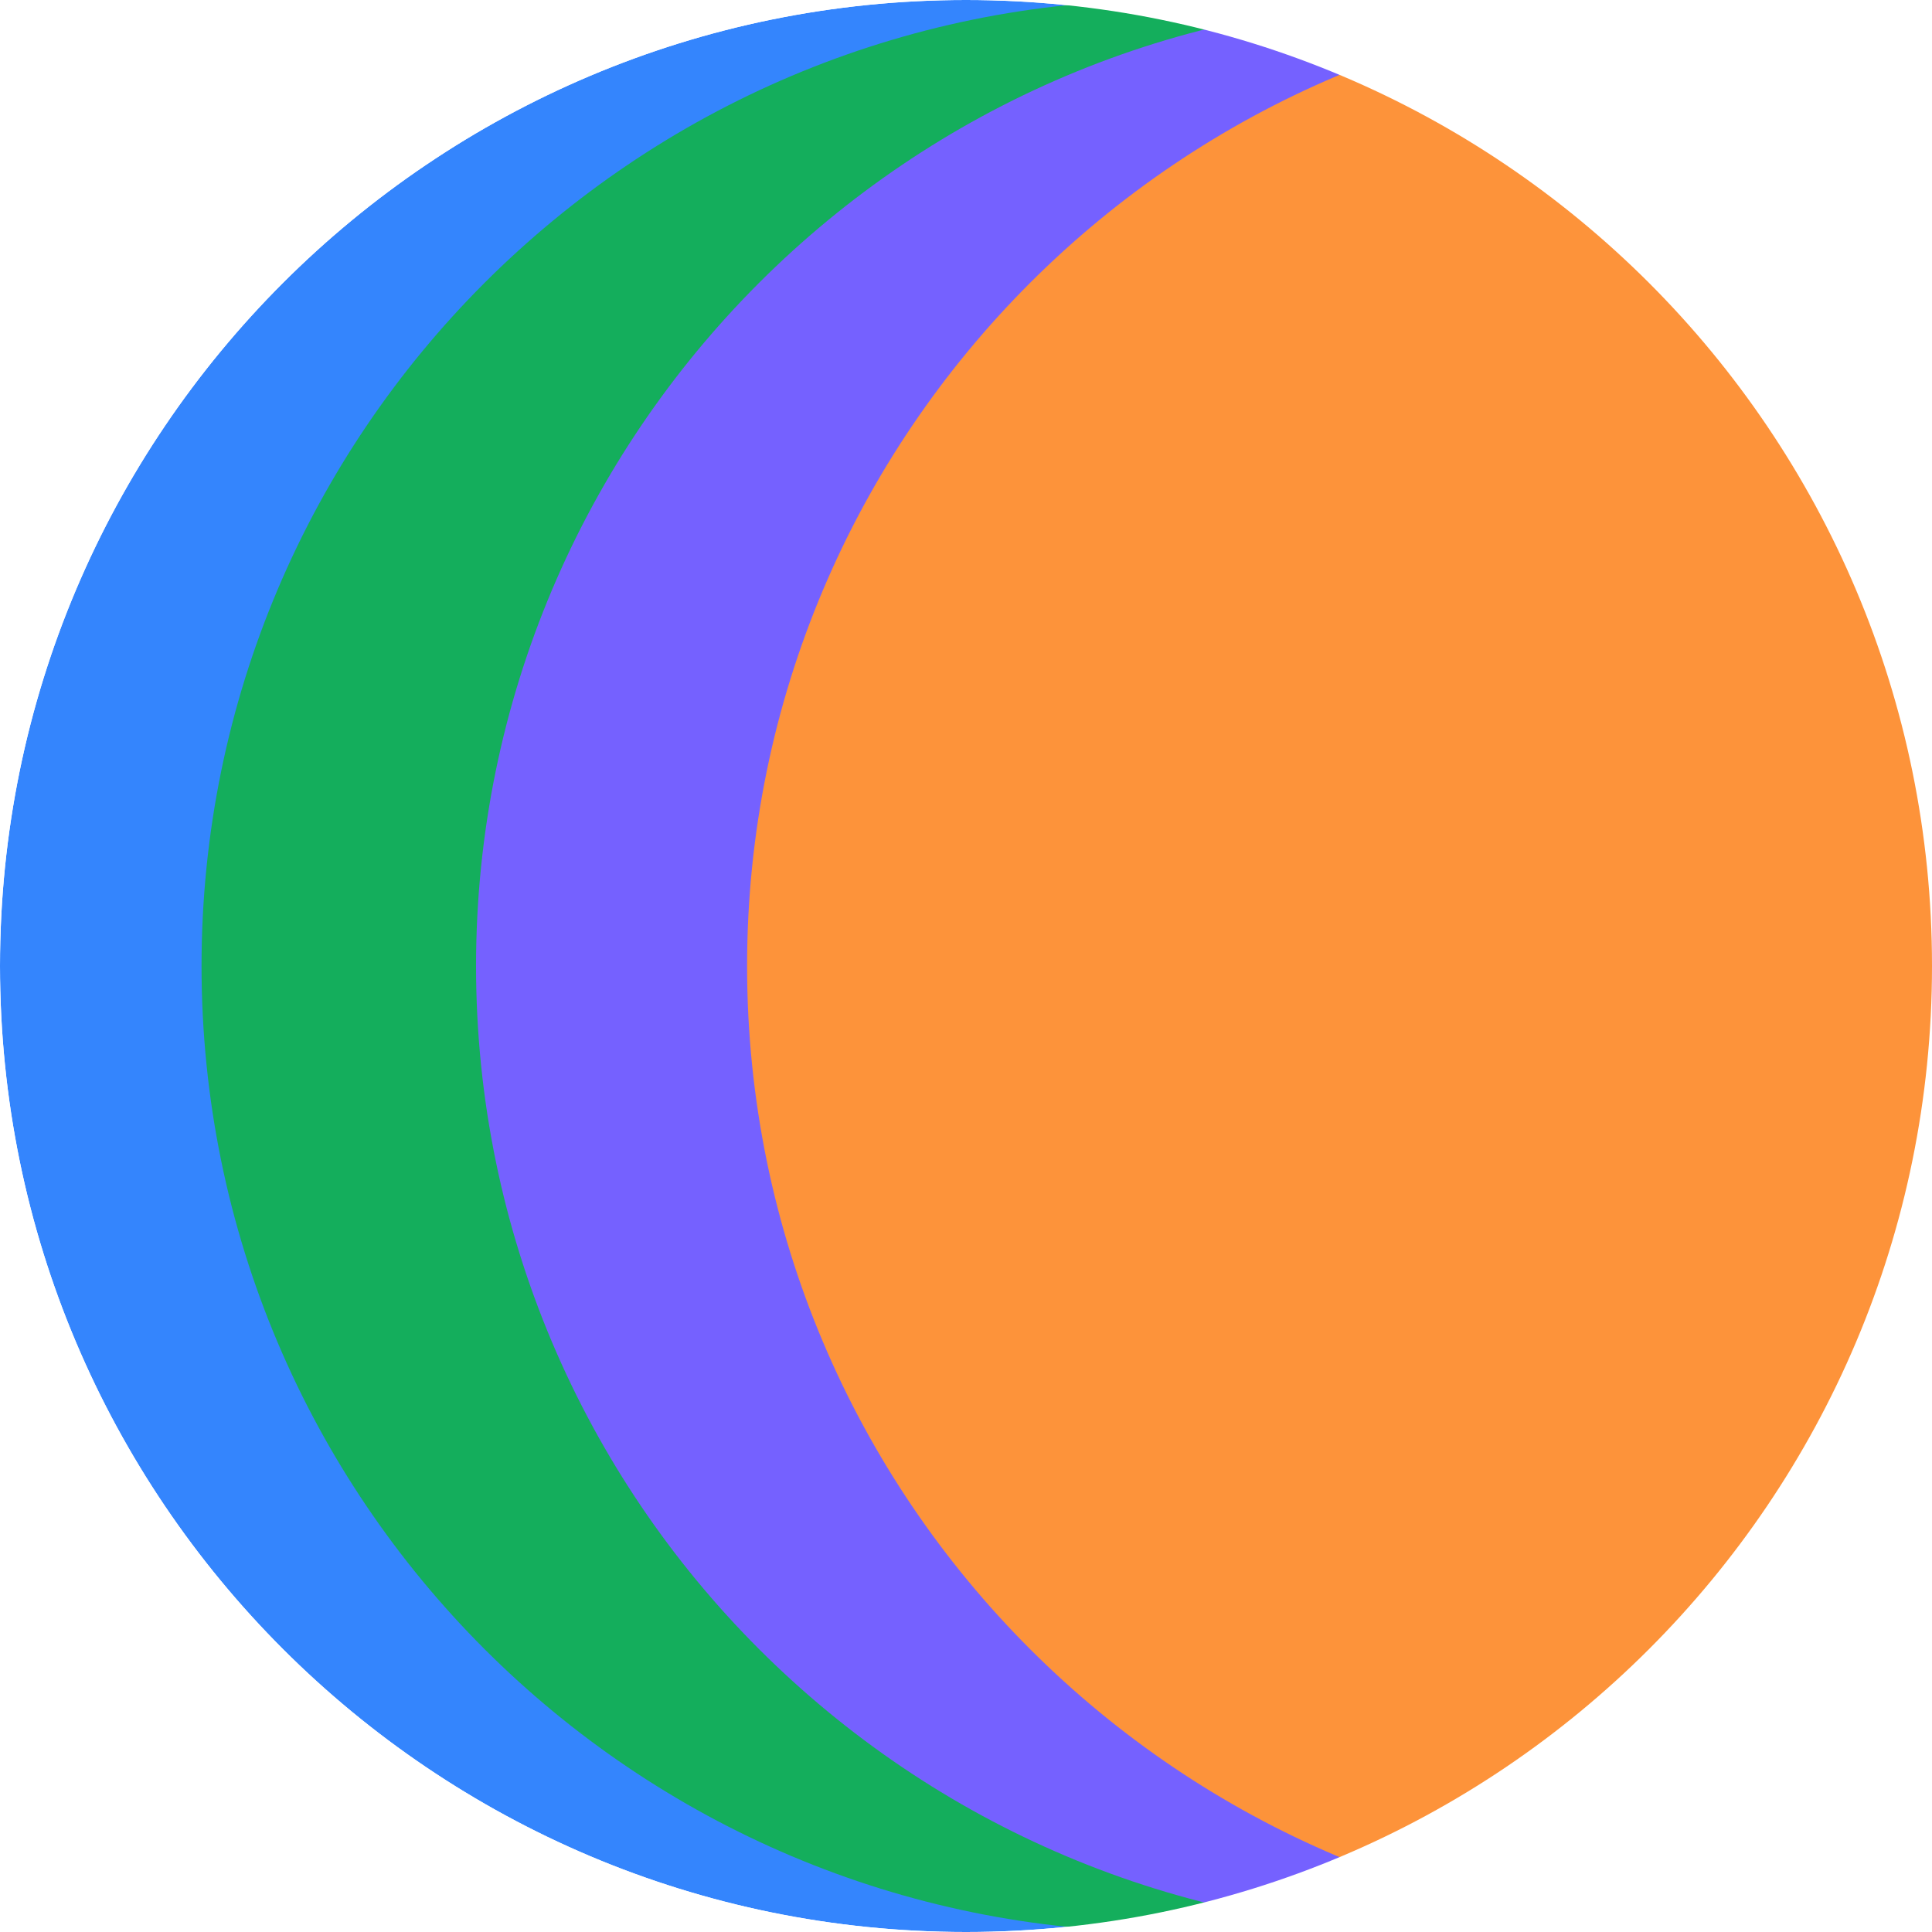
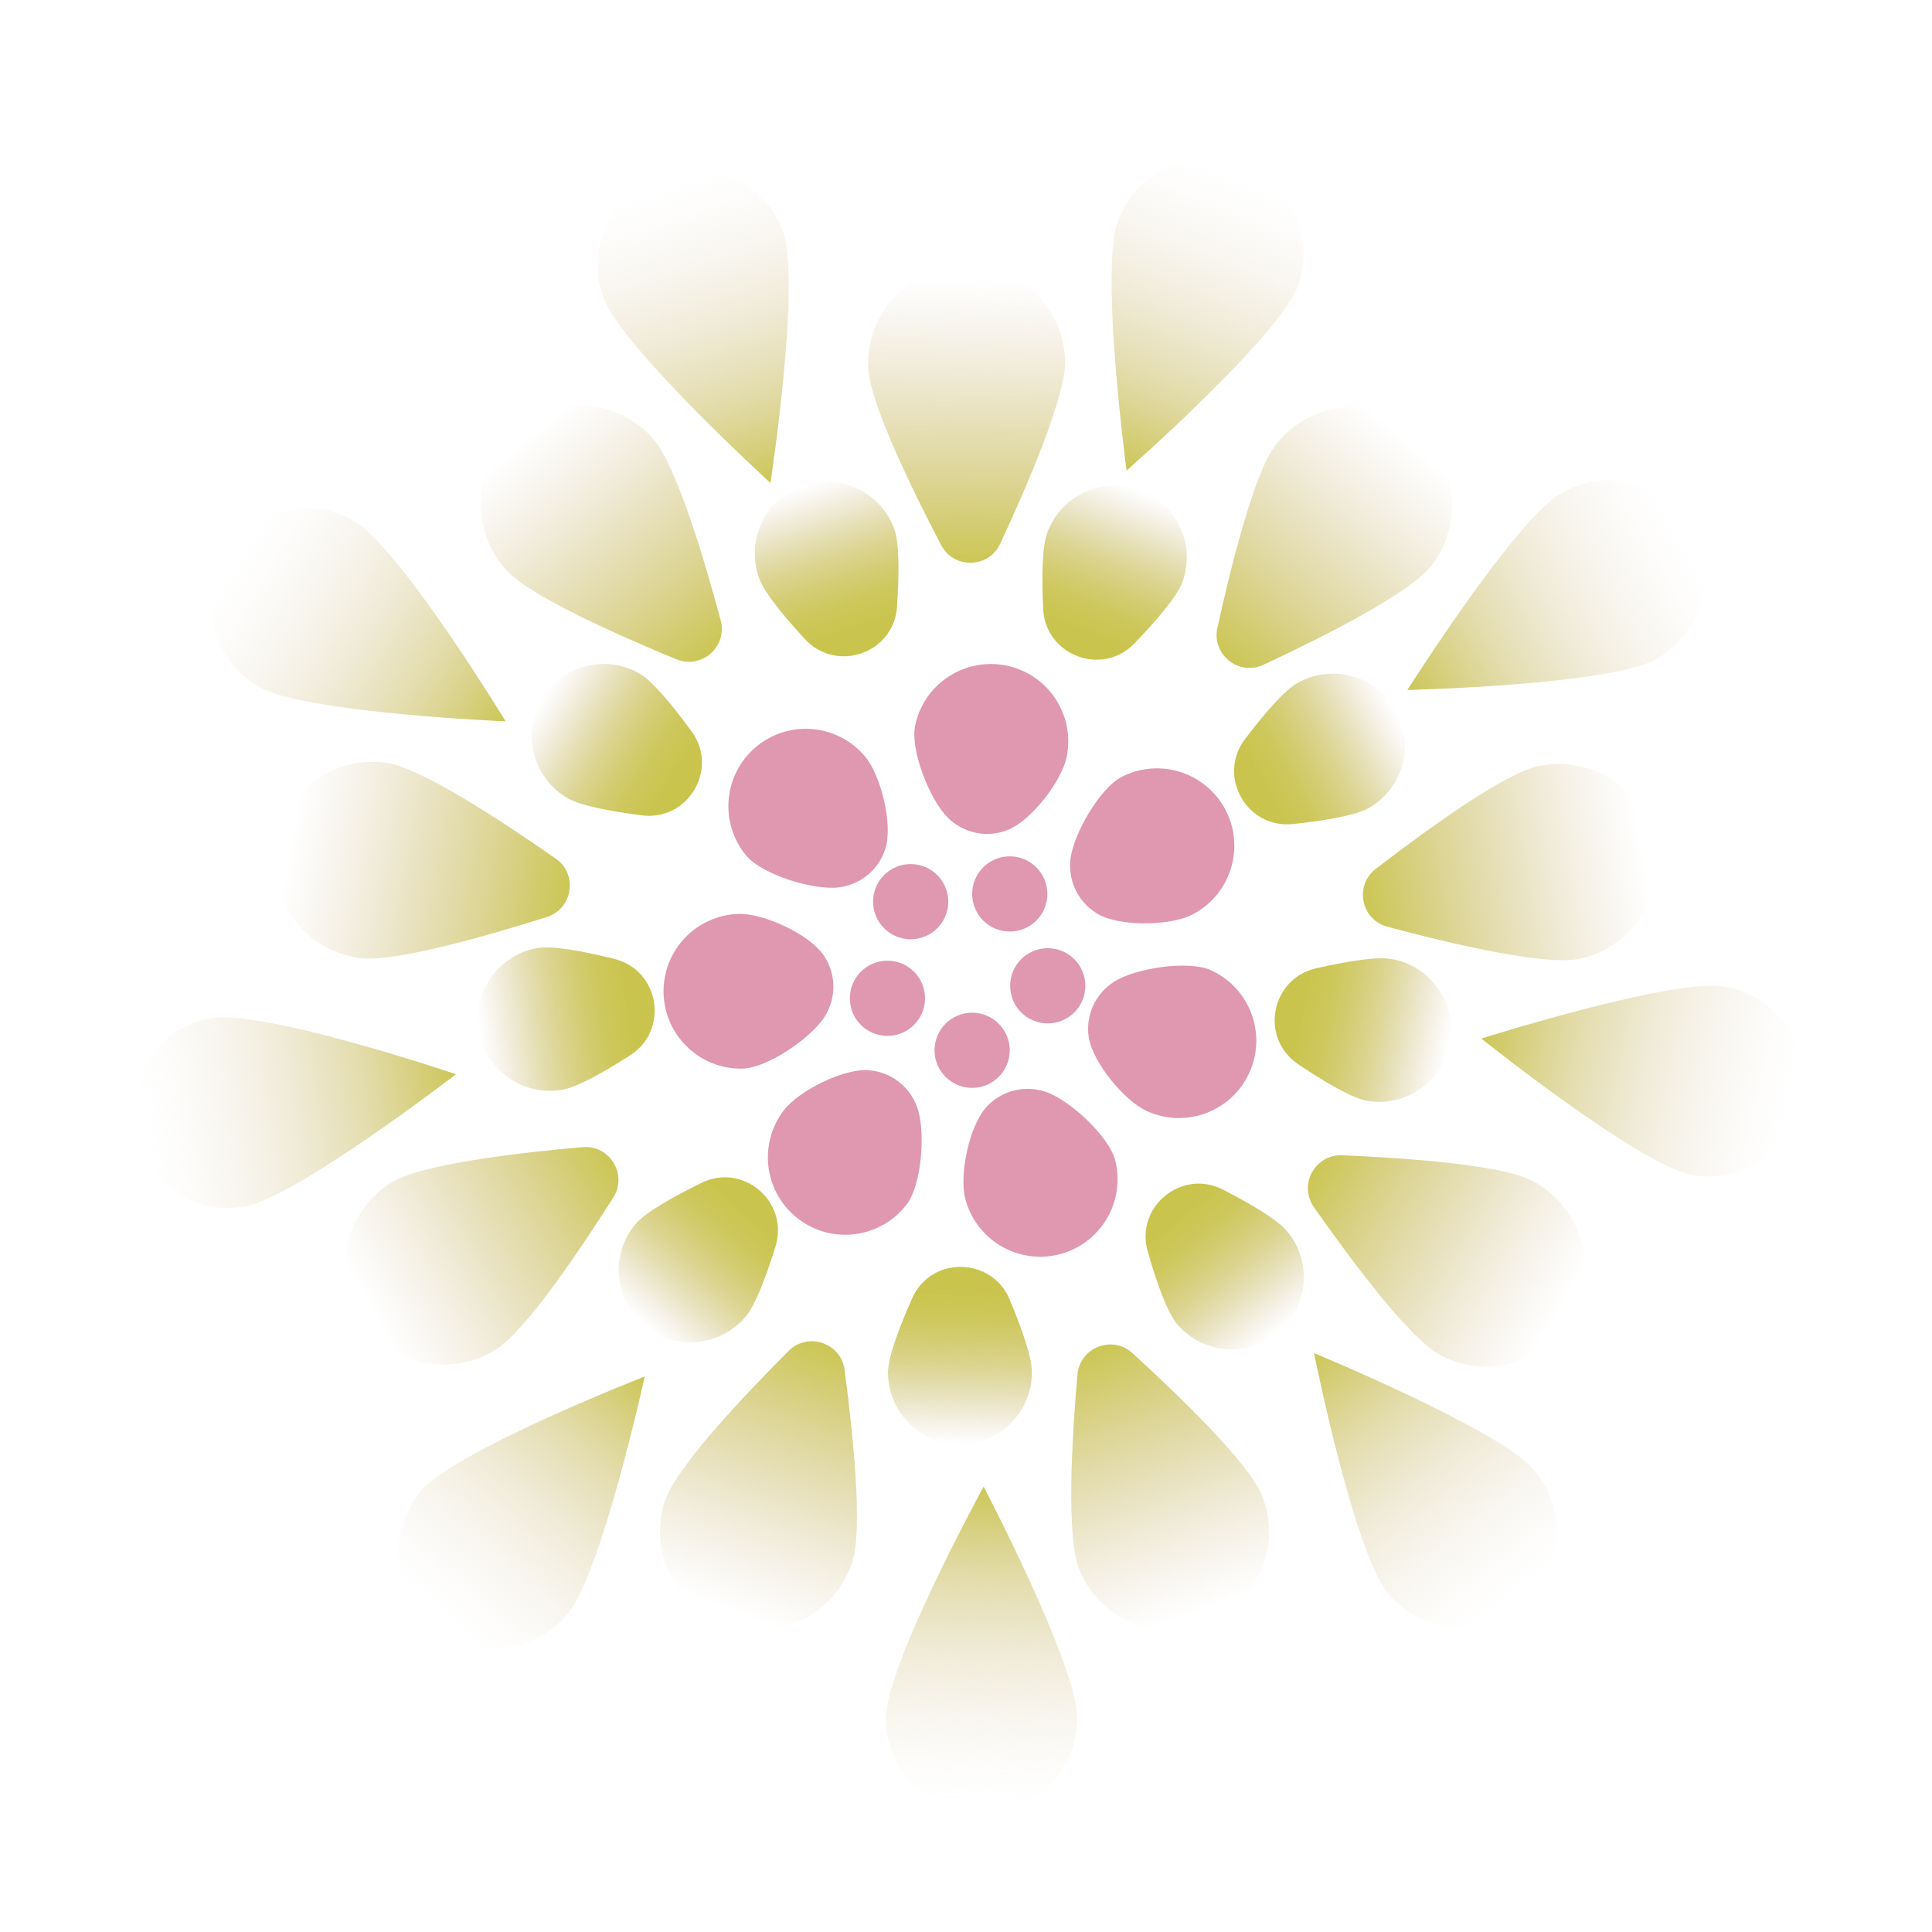
- <svg xmlns="http://www.w3.org/2000/svg" width="556" height="556" viewBox="0 0 556 556" fill="none">
-   <mask id="mask0_2832_7026" style="mask-type:alpha" maskUnits="userSpaceOnUse" x="0" y="0" width="556" height="556">
-     <circle cx="278" cy="278" r="278" fill="#7561FF" />
-   </mask>
-   <g mask="url(#mask0_2832_7026)">
-     <circle cx="278" cy="278" r="278" fill="#3485FD" />
-     <circle cx="336" cy="278" r="278" fill="#14AE5C" />
-     <circle cx="493" cy="278" r="278" fill="#D9D9D9" />
-     <circle cx="415" cy="278" r="278" fill="#7561FF" />
-     <circle cx="493" cy="278" r="278" fill="#FD933A" />
+ <svg xmlns="http://www.w3.org/2000/svg" xmlns:xlink="http://www.w3.org/1999/xlink" id="e" viewBox="0 0 510.24 510.24">
+   <defs>
+     <clipPath id="f">
+       <rect x="3.92" y="3.76" width="502.39" height="502.71" fill="none" />
+     </clipPath>
+     <linearGradient id="l" x1="2447.57" y1="333.53" x2="2432.13" y2="287.21" gradientTransform="translate(2352.48 1438.97) rotate(-160) scale(.96)" gradientUnits="userSpaceOnUse">
+       <stop offset="0" stop-color="#c9c44a" />
+       <stop offset=".15" stop-color="#c9c34b" stop-opacity=".98" />
+       <stop offset=".29" stop-color="#cac350" stop-opacity=".93" />
+       <stop offset=".43" stop-color="#cbc359" stop-opacity=".83" />
+       <stop offset=".57" stop-color="#cdc365" stop-opacity=".7" />
+       <stop offset=".7" stop-color="#cfc374" stop-opacity=".53" />
+       <stop offset=".83" stop-color="#d2c287" stop-opacity=".32" />
+       <stop offset=".96" stop-color="#d5c29e" stop-opacity=".08" />
+       <stop offset="1" stop-color="#d7c2a5" stop-opacity="0" />
+     </linearGradient>
+     <linearGradient id="m" x1="2447.57" y1="333.53" x2="2432.13" y2="287.21" gradientTransform="translate(1098.3 2509.33) rotate(-120) scale(.96)" xlink:href="#l" />
+     <linearGradient id="n" x1="2447.57" y1="333.53" x2="2432.13" y2="287.21" gradientTransform="translate(-550.47 2523.1) rotate(-80) scale(.96)" xlink:href="#l" />
+     <linearGradient id="o" x1="2447.57" y1="333.53" x2="2432.13" y2="287.21" gradientTransform="translate(-1822.35 1473.83) rotate(-40) scale(.96)" xlink:href="#l" />
+     <linearGradient id="p" x1="2447.57" y1="333.53" x2="2432.13" y2="287.21" gradientTransform="translate(-2122.22 -147.5) scale(.96)" xlink:href="#l" />
+     <linearGradient id="q" x1="2447.57" y1="333.53" x2="2432.13" y2="287.21" gradientTransform="translate(-1309.76 -1582.26) rotate(40) scale(.96)" xlink:href="#l" />
+     <linearGradient id="r" x1="2447.57" y1="333.53" x2="2432.13" y2="287.21" gradientTransform="translate(234.87 -2159.11) rotate(80) scale(.96)" xlink:href="#l" />
+     <linearGradient id="s" x1="2447.57" y1="333.53" x2="2432.13" y2="287.21" gradientTransform="translate(1788.92 -1608.13) rotate(120) scale(.96)" xlink:href="#l" />
+     <linearGradient id="t" x1="2447.57" y1="333.53" x2="2432.13" y2="287.21" gradientTransform="translate(2625.23 -187.14) rotate(160) scale(.96)" xlink:href="#l" />
+     <linearGradient id="u" x1="2376.04" y1="443.92" x2="2318.26" y2="374.24" gradientTransform="translate(2097.59 1422.61) rotate(-160) scale(.87)" gradientUnits="userSpaceOnUse">
+       <stop offset="0" stop-color="#c9c44a" />
+       <stop offset=".17" stop-color="#cbc357" stop-opacity=".85" />
+       <stop offset=".55" stop-color="#d0c279" stop-opacity=".48" />
+       <stop offset="1" stop-color="#d7c2a5" stop-opacity="0" />
+     </linearGradient>
+     <linearGradient id="v" x1="2376.04" x2="2318.26" gradientTransform="translate(916.06 2333.86) rotate(-120) scale(.87)" xlink:href="#u" />
+     <linearGradient id="w" x1="2376.04" y1="443.92" x2="2318.26" y2="374.24" gradientTransform="translate(-574.79 2272.45) rotate(-80) scale(.87)" xlink:href="#u" />
+     <linearGradient id="x" x1="2376.04" y1="443.92" x2="2318.26" y2="374.24" gradientTransform="translate(-1677.37 1267.1) rotate(-40) scale(.87)" xlink:href="#u" />
+     <linearGradient id="y" x1="2376.04" y1="443.92" x2="2318.26" y2="374.24" gradientTransform="translate(-1875.77 -211.76) scale(.87)" xlink:href="#u" />
+     <linearGradient id="z" x1="2376.04" y1="443.92" x2="2318.26" y2="374.24" gradientTransform="translate(-1077.16 -1472.17) rotate(40) scale(.87)" xlink:href="#u" />
+     <linearGradient id="aa" x1="2376.04" y1="443.92" x2="2318.26" y2="374.24" gradientTransform="translate(344.78 -1924.36) rotate(80) scale(.87)" xlink:href="#u" />
+     <linearGradient id="ab" x1="2376.04" y1="443.92" x2="2318.26" y2="374.24" gradientTransform="translate(1724.71 -1356.75) rotate(120) scale(.87)" xlink:href="#u" />
+     <linearGradient id="ac" x1="2376.04" y1="443.92" x2="2318.26" y2="374.24" gradientTransform="translate(2416.95 -34.93) rotate(160) scale(.87)" xlink:href="#u" />
+     <linearGradient id="ad" x1="2681.75" y1="441.9" x2="2764.33" y2="389.1" gradientTransform="translate(2112.77 1614.93) rotate(-155.63) scale(.88)" gradientUnits="userSpaceOnUse">
+       <stop offset="0" stop-color="#c9c44a" />
+       <stop offset=".09" stop-color="#cac355" stop-opacity=".87" />
+       <stop offset=".33" stop-color="#cfc371" stop-opacity=".56" />
+       <stop offset=".55" stop-color="#d2c287" stop-opacity=".32" />
+       <stop offset=".74" stop-color="#d4c297" stop-opacity=".15" />
+       <stop offset=".9" stop-color="#d6c2a1" stop-opacity=".04" />
+       <stop offset="1" stop-color="#d7c2a5" stop-opacity="0" />
+     </linearGradient>
+     <linearGradient id="ae" x1="2681.75" y1="441.9" x2="2764.33" y2="389.1" gradientTransform="translate(804.07 2490.94) rotate(-115.63) scale(.88)" xlink:href="#ad" />
+     <linearGradient id="af" x1="2681.75" y1="441.9" x2="2764.33" y2="389.1" gradientTransform="translate(-761.55 2320.79) rotate(-75.63) scale(.88)" xlink:href="#ad" />
+     <linearGradient id="ag" x1="2681.75" y1="441.9" x2="2764.33" y2="389.1" gradientTransform="translate(-1851.51 1184.09) rotate(-35.63) scale(.88)" xlink:href="#ad" />
+     <linearGradient id="ah" x1="2681.75" y1="441.9" x2="2764.33" y2="389.1" gradientTransform="translate(-1955.81 -387.29) rotate(4.37) scale(.88)" xlink:href="#ad" />
+     <linearGradient id="ai" x1="2681.75" y1="441.9" x2="2764.33" y2="389.1" gradientTransform="translate(-1025.65 -1658.08) rotate(44.37) scale(.88)" xlink:href="#ad" />
+     <linearGradient id="aj" x1="2681.75" y1="441.9" x2="2764.33" y2="389.1" gradientTransform="translate(503.75 -2033.66) rotate(84.37) scale(.88)" xlink:href="#ad" />
+     <linearGradient id="ak" x1="2681.75" y1="441.9" x2="2764.33" y2="389.1" gradientTransform="translate(1916.75 -1338.3) rotate(124.37) scale(.88)" xlink:href="#ad" />
+     <linearGradient id="al" x1="2681.75" y1="441.9" x2="2764.33" y2="389.1" gradientTransform="translate(2552.2 102.64) rotate(164.37) scale(.88)" xlink:href="#ad" />
+   </defs>
+   <g clip-path="url(#f)">
+     <g id="g">
+       <circle cx="234.37" cy="263.65" r="9.93" fill="#df98af" />
+     </g>
+     <g id="h">
+       <circle cx="240.51" cy="238.13" r="9.93" fill="#df98af" />
+     </g>
+     <g id="i">
+       <circle cx="266.68" cy="236.09" r="9.93" fill="#df98af" />
+     </g>
+     <g id="j">
+       <circle cx="276.71" cy="260.35" r="9.93" fill="#df98af" />
+     </g>
+     <g id="k">
+       <circle cx="256.74" cy="277.38" r="9.93" fill="#df98af" />
+     </g>
+     <path d="M217.52,252.28c3.33,4.84,3.42,11.18.31,16.16-3.61,5.78-15.27,13.63-21.68,13.78-11.28.26-20.64-8.68-20.9-19.96-.26-11.28,8.68-20.64,19.96-20.9,6.45-.15,18.44,5.28,22.31,10.92Z" fill="#df98af" />
+     <path d="M233.85,224.05c-1.71,5.62-6.61,9.64-12.44,10.32-6.78.78-20.18-3.44-24.29-8.36-7.24-8.66-6.08-21.55,2.58-28.78,8.66-7.24,21.55-6.08,28.78,2.58,4.14,4.95,7.36,17.71,5.37,24.25Z" fill="#df98af" />
+     <path d="M266.1,219.21c-5.46,2.17-11.66.85-15.82-3.3-4.83-4.81-9.89-17.92-8.61-24.2,2.26-11.06,13.05-18.19,24.11-15.93,11.06,2.26,18.19,13.05,15.93,24.11-1.29,6.32-9.26,16.8-15.61,19.32Z" fill="#df98af" />
+     <path d="M289.99,241.41c-5.1-2.92-7.93-8.59-7.29-14.43.75-6.78,7.84-18.91,13.56-21.82,10.05-5.13,22.36-1.14,27.49,8.92,5.13,10.05,1.14,22.36-8.92,27.49-5.75,2.93-18.9,3.24-24.84-.16Z" fill="#df98af" />
+     <path d="M287.54,273.93c-.9-5.8,1.77-11.56,6.74-14.69,5.77-3.64,19.67-5.66,25.51-3.01,10.28,4.66,14.83,16.77,10.17,27.05-4.66,10.28-16.77,14.83-27.05,10.17-5.88-2.67-14.32-12.76-15.37-19.52Z" fill="#df98af" />
+     <path d="M260.58,292.29c3.98-4.32,10.14-5.82,15.69-3.9,6.44,2.24,16.69,11.85,18.26,18.07,2.76,10.94-3.87,22.05-14.81,24.82-10.94,2.76-22.05-3.87-24.82-14.81-1.58-6.26,1.05-19.15,5.68-24.18Z" fill="#df98af" />
+     <path d="M229.42,282.65c5.86.41,10.87,4.3,12.83,9.84,2.27,6.43,1.14,20.44-2.75,25.54-6.83,8.98-19.65,10.73-28.64,3.89-8.98-6.83-10.73-19.65-3.89-28.64,3.91-5.14,15.63-11.12,22.45-10.64Z" fill="#df98af" />
+     <path d="M240.9,342.88c4.98-11.23,21.02-11,25.76.33,3.23,7.74,5.83,15.15,5.86,19.08.09,10.49-8.35,19.07-18.84,19.16-10.49.09-19.07-8.35-19.16-18.84-.03-4.02,2.83-11.74,6.38-19.73Z" fill="url(#l)" />
+     <path d="M185.29,312.38c11.03-5.4,23.17,5.08,19.52,16.81-2.5,8-5.27,15.35-7.77,18.38-6.68,8.09-18.65,9.24-26.74,2.57-8.09-6.68-9.24-18.65-2.57-26.74,2.56-3.1,9.71-7.17,17.56-11.01Z" fill="url(#m)" />
+     <path d="M162.29,253.27c11.92,2.96,14.48,18.79,4.15,25.42-7.06,4.53-13.91,8.37-17.77,9.08-10.32,1.91-20.23-4.91-22.14-15.23-1.91-10.32,4.91-20.23,15.23-22.14,3.95-.73,12.05.75,20.53,2.85Z" fill="url(#n)" />
+     <path d="M182.68,193.2c7.23,9.93-.98,23.71-13.17,22.14-8.32-1.07-16.03-2.53-19.45-4.46-9.13-5.17-12.34-16.76-7.17-25.89,5.17-9.13,16.76-12.34,25.89-7.17,3.5,1.98,8.75,8.32,13.89,15.39Z" fill="url(#o)" />
+     <path d="M236.9,160.29c-.84,12.25-15.99,17.53-24.32,8.5-5.68-6.16-10.66-12.24-12.03-15.92-3.67-9.83,1.32-20.77,11.15-24.44,9.83-3.67,20.77,1.32,24.44,11.15,1.41,3.77,1.35,12,.75,20.72Z" fill="url(#p)" />
+     <path d="M299.59,169.93c-8.52,8.85-23.52,3.15-24.09-9.12-.39-8.37-.3-16.23,1.02-19.93,3.51-9.89,14.37-15.06,24.25-11.56,9.89,3.51,15.06,14.37,11.56,24.25-1.34,3.79-6.67,10.06-12.74,16.36Z" fill="url(#q)" />
+     <path d="M341.42,217.62c-12.21,1.3-20.04-12.7-12.59-22.47,5.08-6.67,10.2-12.62,13.59-14.61,9.04-5.32,20.69-2.31,26.01,6.74,5.32,9.04,2.31,20.69-6.74,26.01-3.47,2.04-11.58,3.42-20.27,4.34Z" fill="url(#r)" />
+     <path d="M342.81,281.03c-10.19-6.86-7.18-22.61,4.8-25.31,8.18-1.84,15.93-3.11,19.8-2.46,10.35,1.74,17.33,11.53,15.59,21.88-1.74,10.35-11.53,17.33-21.88,15.59-3.97-.67-11.07-4.83-18.32-9.71Z" fill="url(#s)" />
+     <path d="M303.11,330.5c-3.4-11.8,9.03-21.94,19.94-16.3,7.45,3.85,14.2,7.86,16.75,10.85,6.81,7.98,5.86,19.97-2.12,26.78-7.98,6.81-19.97,5.86-26.78-2.12-2.61-3.06-5.38-10.81-7.79-19.21Z" fill="url(#t)" />
+     <path d="M284.55,363.03c.63-7.18,9.22-10.53,14.54-5.67,12.65,11.57,30.6,28.94,34.08,37.37,5.48,13.28-.84,28.5-14.12,33.98-13.28,5.48-28.5-.84-33.98-14.12-3.5-8.49-2.03-34.14-.52-51.56Z" fill="url(#u)" />
+     <path d="M208.27,356.78c5.1-5.1,13.83-2.14,14.78,5,2.26,16.99,4.84,41.84,2.09,50.54-4.34,13.7-18.96,21.29-32.66,16.95-13.7-4.34-21.29-18.96-16.95-32.66,2.77-8.75,20.39-27.46,32.75-39.83Z" fill="url(#v)" />
+     <path d="M153.85,302.95c7.18-.63,11.97,7.25,8.11,13.33-9.2,14.47-23.19,35.16-30.89,40.06-12.13,7.71-28.21,4.12-35.92-8.01-7.71-12.13-4.12-28.21,8.01-35.92,7.75-4.92,33.27-7.93,50.69-9.46Z" fill="url(#w)" />
+     <path d="M146.77,226.75c5.91,4.13,4.51,13.25-2.36,15.43-16.34,5.17-40.37,12.03-49.41,10.83-14.25-1.89-24.26-14.98-22.37-29.22,1.89-14.25,14.98-24.26,29.22-22.37,9.1,1.21,30.58,15.31,44.91,25.34Z" fill="url(#x)" />
+     <path d="M190.33,163.81c1.87,6.96-5.06,13.05-11.72,10.3-15.85-6.54-38.66-16.73-44.81-23.46-9.7-10.61-8.96-27.07,1.65-36.76,10.61-9.7,27.07-8.96,36.76,1.65,6.2,6.78,13.59,31.39,18.12,48.28Z" fill="url(#y)" />
+     <path d="M264.15,143.6c-3.04,6.53-12.27,6.74-15.6.35-7.93-15.2-18.86-37.66-19.25-46.78-.61-14.36,10.54-26.49,24.9-27.1,14.36-.61,26.49,10.54,27.1,24.9.39,9.17-9.77,32.78-17.15,48.63Z" fill="url(#z)" />
+     <path d="M333.69,175.57c-6.53,3.05-13.73-2.72-12.18-9.76,3.69-16.74,9.76-40.97,15.32-48.2,8.76-11.39,25.1-13.52,36.49-4.76,11.39,8.76,13.52,25.1,4.76,36.49-5.6,7.28-28.55,18.83-44.4,26.23Z" fill="url(#aa)" />
+     <path d="M366.41,244.76c-6.96-1.86-8.77-10.91-3.06-15.3,13.59-10.45,33.82-25.11,42.72-27.08,14.04-3.09,27.92,5.78,31.01,19.81,3.09,14.04-5.78,27.92-19.81,31.01-8.97,1.98-33.98-3.93-50.87-8.45Z" fill="url(#ab)" />
+     <path d="M347,318.8c-4.14-5.9.29-14,7.49-13.69,17.13.73,42.05,2.5,50.13,6.72,12.74,6.65,17.68,22.37,11.02,35.11-6.65,12.74-22.37,17.68-35.11,11.02-8.14-4.25-23.5-24.85-33.54-39.17Z" fill="url(#ac)" />
+     <path d="M120.43,283.7s-41.93,32.3-55.64,34.88c-13.71,2.58-26.91-6.45-29.49-20.16-2.58-13.71,6.45-26.91,20.16-29.49,13.71-2.58,64.96,14.77,64.96,14.77Z" fill="url(#ad)" />
+     <path d="M133.54,190.51s-52.88-2.2-65.04-9.04c-12.16-6.84-16.47-22.24-9.63-34.4,6.84-12.16,22.24-16.47,34.4-9.63,12.16,6.84,40.27,53.07,40.27,53.07Z" fill="url(#ae)" />
+     <path d="M203.48,127.55s-39.09-35.68-44.01-48.74c-4.92-13.05,1.68-27.62,14.73-32.54,13.05-4.92,27.62,1.68,32.54,14.73,4.92,13.05-3.26,66.54-3.26,66.54Z" fill="url(#af)" />
+     <path d="M297.53,124.28s-7.01-52.46-2.39-65.62c4.62-13.16,19.04-20.08,32.2-15.46,13.16,4.62,20.08,19.04,15.46,32.2-4.62,13.16-45.27,48.88-45.27,48.88Z" fill="url(#ag)" />
+     <path d="M371.68,182.23s28.35-44.7,40.35-51.81c12-7.11,27.5-3.14,34.6,8.86,7.11,12,3.14,27.5-8.86,34.6-12,7.11-66.1,8.34-66.1,8.34Z" fill="url(#ah)" />
+     <path d="M391.23,274.29s50.45-16.02,64.21-13.75c13.76,2.27,23.08,15.27,20.81,29.03-2.27,13.76-15.27,23.08-29.03,20.81-13.76-2.27-56-36.1-56-36.1Z" fill="url(#ai)" />
+     <path d="M347.04,357.37s48.94,20.16,58.03,30.74c9.09,10.59,7.87,26.53-2.72,35.62-10.59,9.09-26.53,7.87-35.62-2.72-9.09-10.59-19.69-63.65-19.69-63.65Z" fill="url(#aj)" />
+     <path d="M259.78,392.61s24.53,46.9,24.69,60.85c.16,13.95-11.03,25.38-24.98,25.54-13.95.16-25.38-11.03-25.54-24.98-.16-13.95,25.83-61.41,25.83-61.41Z" fill="url(#ak)" />
+     <path d="M170.28,363.52s-11.35,51.7-20.2,62.48c-8.85,10.79-24.76,12.36-35.55,3.51-10.79-8.85-12.36-24.76-3.51-35.55,8.85-10.79,59.26-30.44,59.26-30.44Z" fill="url(#al)" />
  </g>
</svg>
